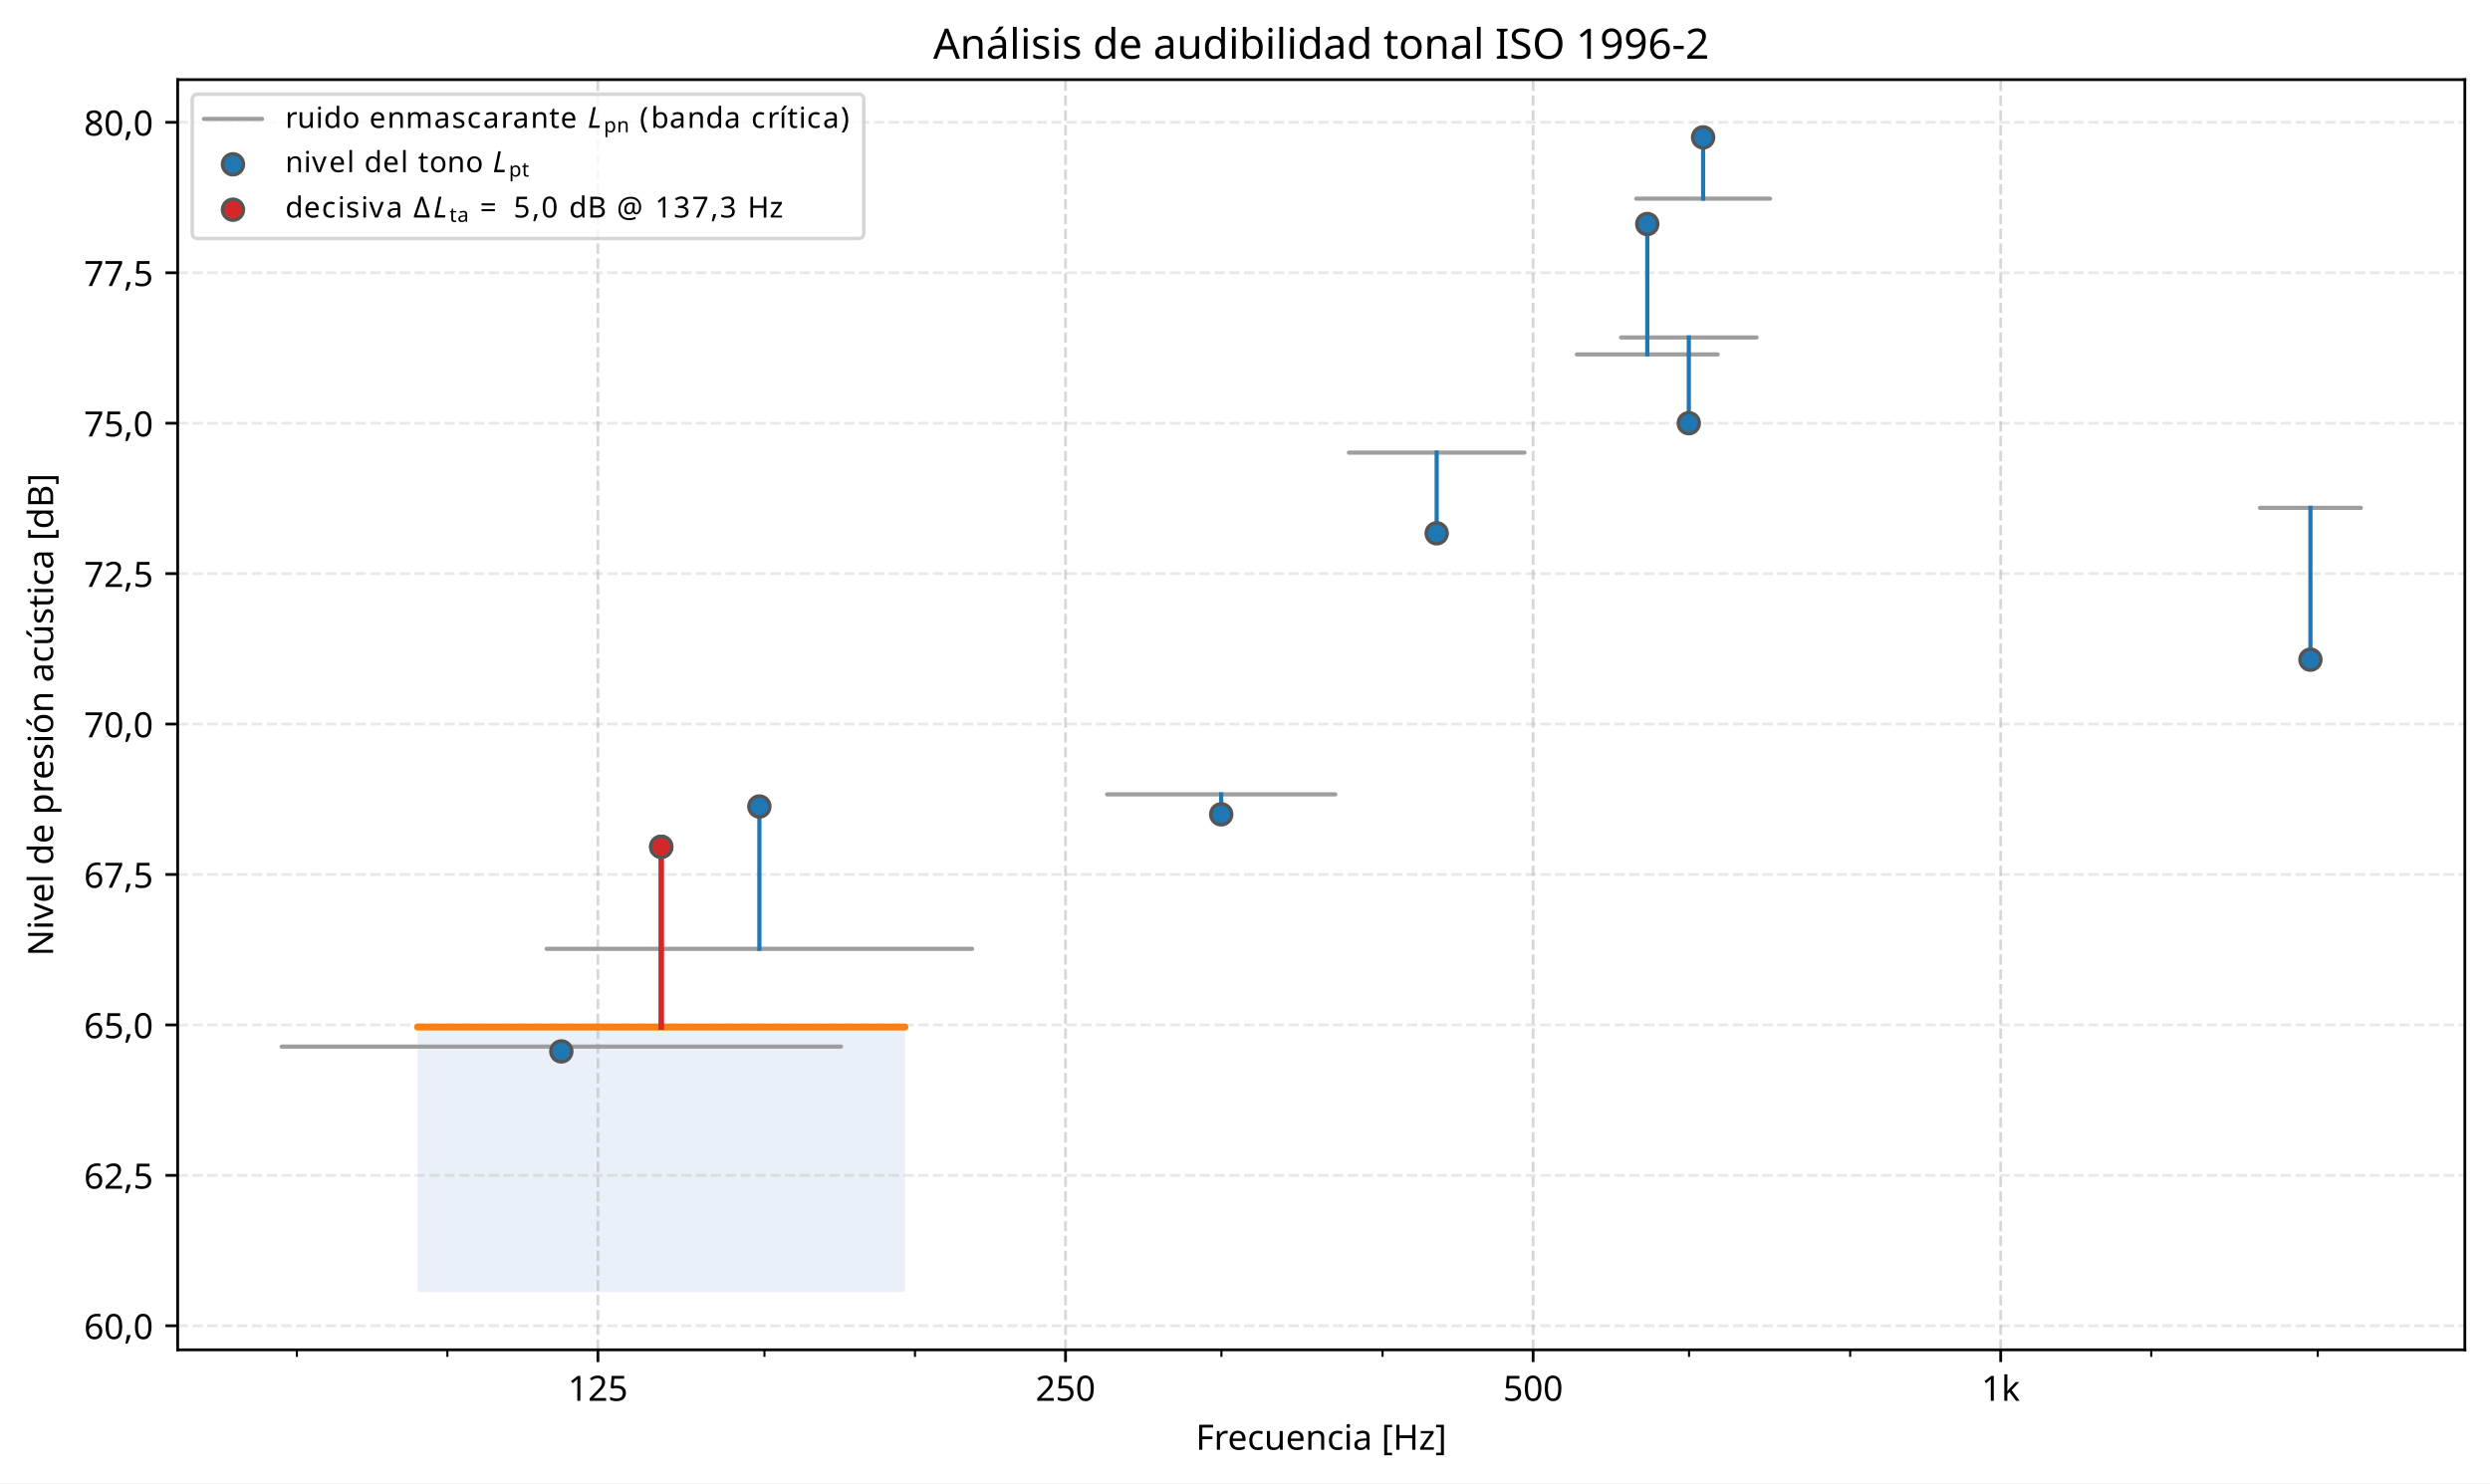
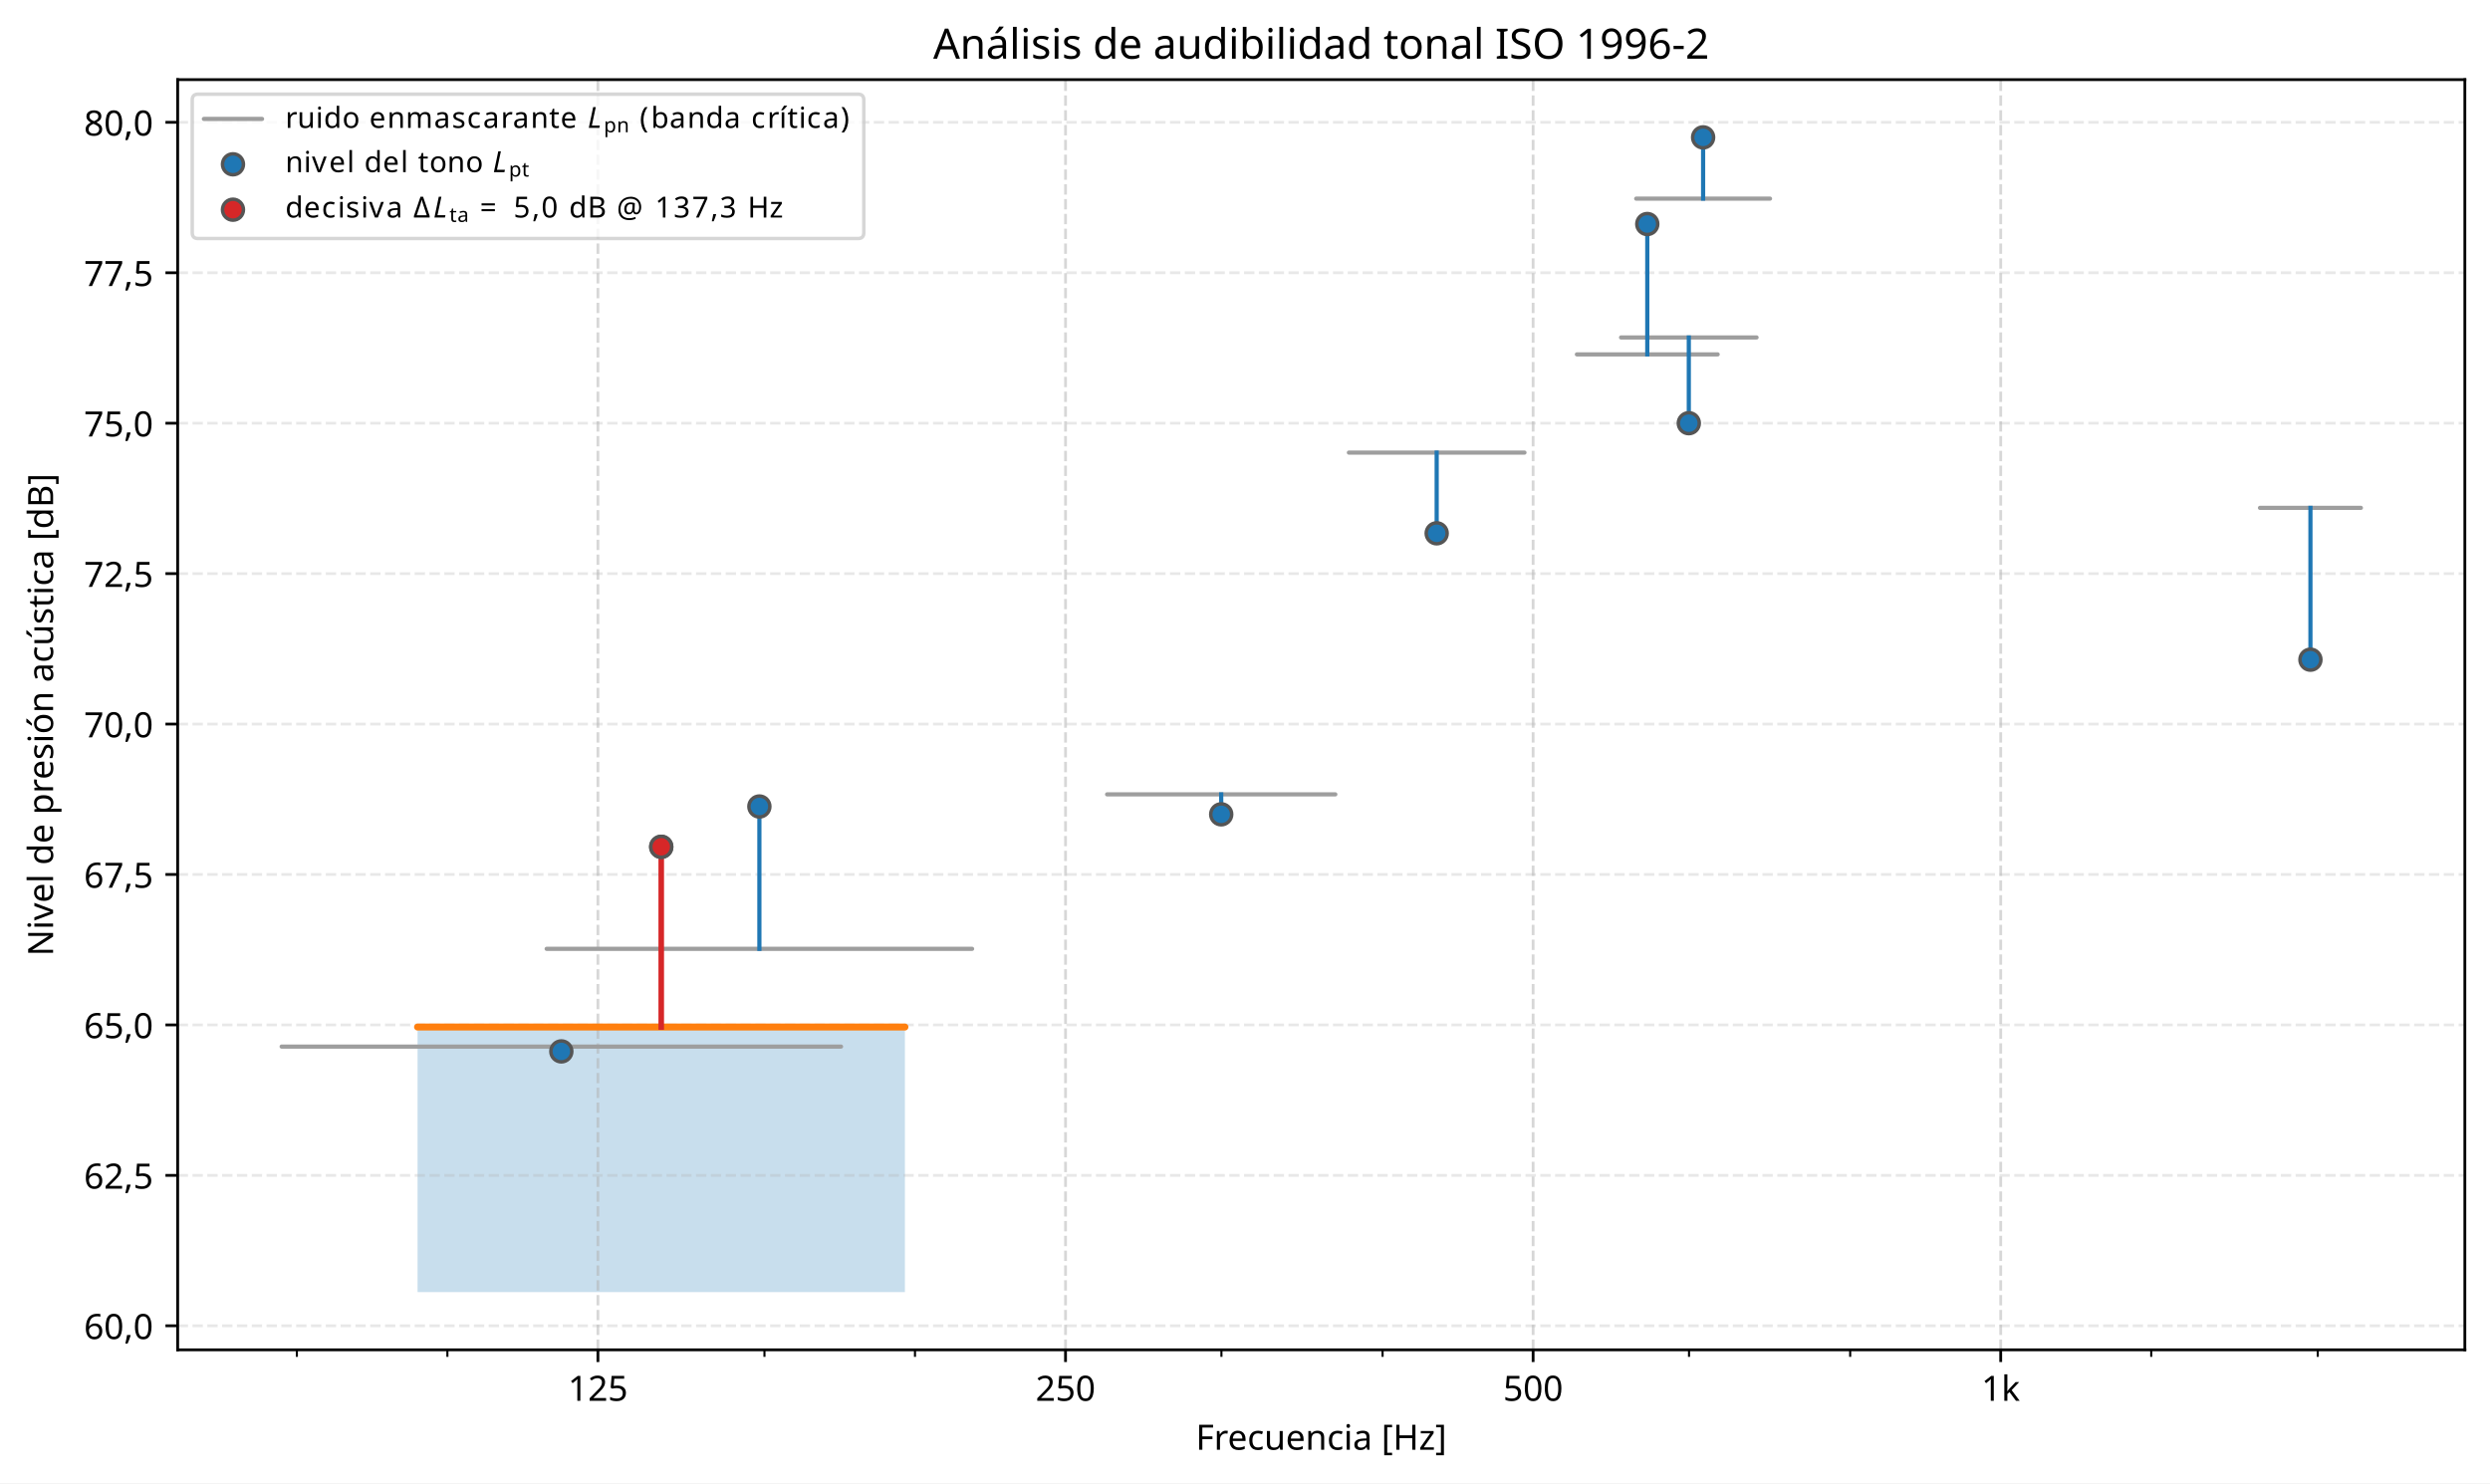
<svg xmlns="http://www.w3.org/2000/svg" xmlns:xlink="http://www.w3.org/1999/xlink" width="712.824pt" height="424.635pt" viewBox="0 0 712.824 424.635" version="1.1">
  <defs>
    <style type="text/css">*{stroke-linejoin: round; stroke-linecap: butt}</style>
  </defs>
  <g id="figure_1">
    <g id="patch_1">
      <path d="M 0 424.635  L 712.824 424.635  L 712.824 0  L 0 0  z " style="fill: #ffffff" />
    </g>
    <g id="axes_1">
      <g id="patch_2">
        <path d="M 50.866 386.433  L 705.624 386.433  L 705.624 22.798  L 50.866 22.798  z " style="fill: #ffffff" />
      </g>
      <g id="FillBetweenPolyCollection_1">
-         <path d="M 119.538 294.021  L 119.538 369.905  L 259.053 369.905  L 259.053 294.021  L 259.053 294.021  L 119.538 294.021  z " clip-path="url(#p48a7c70b4d)" style="fill: #eaf0f8" />
+         <path d="M 119.538 294.021  L 119.538 369.905  L 259.053 369.905  L 259.053 294.021  L 259.053 294.021  L 119.538 294.021  z " clip-path="url(#p48a7c70b4d)" style="fill: #c8deed" />
      </g>
      <g id="matplotlib.axis_1">
        <g id="xtick_1">
          <g id="line2d_1">
            <path d="M 171.17 386.433  L 171.17 22.798  " clip-path="url(#p48a7c70b4d)" style="fill: none; stroke-dasharray: 2.96,1.28; stroke-dashoffset: 0; stroke: #b0b0b0; stroke-opacity: 0.5; stroke-width: 0.8" />
          </g>
          <g id="line2d_2">
            <defs>
              <path id="m3d27035b55" d="M 0 0  L 0 3.5  " style="stroke: #000000; stroke-width: 0.8" />
            </defs>
            <g>
              <use xlink:href="#m3d27035b55" x="171.17" y="386.433" style="stroke: #000000; stroke-width: 0.8" />
            </g>
          </g>
          <g id="text_1">
            <text style="font-size: 10px; font-family: sans-serif; text-anchor: middle" x="171.17" y="401.031" transform="rotate(-0 171.1702 401.0311)">125</text>
          </g>
        </g>
        <g id="xtick_2">
          <g id="line2d_3">
            <path d="M 305.031 386.433  L 305.031 22.798  " clip-path="url(#p48a7c70b4d)" style="fill: none; stroke-dasharray: 2.96,1.28; stroke-dashoffset: 0; stroke: #b0b0b0; stroke-opacity: 0.5; stroke-width: 0.8" />
          </g>
          <g id="line2d_4">
            <g>
              <use xlink:href="#m3d27035b55" x="305.031" y="386.433" style="stroke: #000000; stroke-width: 0.8" />
            </g>
          </g>
          <g id="text_2">
            <text style="font-size: 10px; font-family: sans-serif; text-anchor: middle" x="305.031" y="401.031" transform="rotate(-0 305.0308 401.0311)">250</text>
          </g>
        </g>
        <g id="xtick_3">
          <g id="line2d_5">
            <path d="M 438.891 386.433  L 438.891 22.798  " clip-path="url(#p48a7c70b4d)" style="fill: none; stroke-dasharray: 2.96,1.28; stroke-dashoffset: 0; stroke: #b0b0b0; stroke-opacity: 0.5; stroke-width: 0.8" />
          </g>
          <g id="line2d_6">
            <g>
              <use xlink:href="#m3d27035b55" x="438.891" y="386.433" style="stroke: #000000; stroke-width: 0.8" />
            </g>
          </g>
          <g id="text_3">
            <text style="font-size: 10px; font-family: sans-serif; text-anchor: middle" x="438.891" y="401.031" transform="rotate(-0 438.8913 401.0311)">500</text>
          </g>
        </g>
        <g id="xtick_4">
          <g id="line2d_7">
            <path d="M 572.752 386.433  L 572.752 22.798  " clip-path="url(#p48a7c70b4d)" style="fill: none; stroke-dasharray: 2.96,1.28; stroke-dashoffset: 0; stroke: #b0b0b0; stroke-opacity: 0.5; stroke-width: 0.8" />
          </g>
          <g id="line2d_8">
            <g>
              <use xlink:href="#m3d27035b55" x="572.752" y="386.433" style="stroke: #000000; stroke-width: 0.8" />
            </g>
          </g>
          <g id="text_4">
            <text style="font-size: 10px; font-family: sans-serif; text-anchor: middle" x="572.752" y="401.032" transform="rotate(-0 572.7518 401.0319)">1k</text>
          </g>
        </g>
        <g id="xtick_5">
          <g id="line2d_9">
            <defs>
              <path id="md1b22fa4b4" d="M 0 0  L 0 2  " style="stroke: #000000; stroke-width: 0.6" />
            </defs>
            <g>
              <use xlink:href="#md1b22fa4b4" x="84.983" y="386.433" style="stroke: #000000; stroke-width: 0.6" />
            </g>
          </g>
        </g>
        <g id="xtick_6">
          <g id="line2d_10">
            <g>
              <use xlink:href="#md1b22fa4b4" x="128.077" y="386.433" style="stroke: #000000; stroke-width: 0.6" />
            </g>
          </g>
        </g>
        <g id="xtick_7">
          <g id="line2d_11">
            <g>
              <use xlink:href="#md1b22fa4b4" x="218.844" y="386.433" style="stroke: #000000; stroke-width: 0.6" />
            </g>
          </g>
        </g>
        <g id="xtick_8">
          <g id="line2d_12">
            <g>
              <use xlink:href="#md1b22fa4b4" x="261.937" y="386.433" style="stroke: #000000; stroke-width: 0.6" />
            </g>
          </g>
        </g>
        <g id="xtick_9">
          <g id="line2d_13">
            <g>
              <use xlink:href="#md1b22fa4b4" x="349.663" y="386.433" style="stroke: #000000; stroke-width: 0.6" />
            </g>
          </g>
        </g>
        <g id="xtick_10">
          <g id="line2d_14">
            <g>
              <use xlink:href="#md1b22fa4b4" x="395.798" y="386.433" style="stroke: #000000; stroke-width: 0.6" />
            </g>
          </g>
        </g>
        <g id="xtick_11">
          <g id="line2d_15">
            <g>
              <use xlink:href="#md1b22fa4b4" x="483.524" y="386.433" style="stroke: #000000; stroke-width: 0.6" />
            </g>
          </g>
        </g>
        <g id="xtick_12">
          <g id="line2d_16">
            <g>
              <use xlink:href="#md1b22fa4b4" x="529.658" y="386.433" style="stroke: #000000; stroke-width: 0.6" />
            </g>
          </g>
        </g>
        <g id="xtick_13">
          <g id="line2d_17">
            <g>
              <use xlink:href="#md1b22fa4b4" x="615.845" y="386.433" style="stroke: #000000; stroke-width: 0.6" />
            </g>
          </g>
        </g>
        <g id="xtick_14">
          <g id="line2d_18">
            <g>
              <use xlink:href="#md1b22fa4b4" x="663.519" y="386.433" style="stroke: #000000; stroke-width: 0.6" />
            </g>
          </g>
        </g>
        <g id="text_5">
          <text style="font-size: 10px; font-family: sans-serif; text-anchor: middle" x="378.245" y="415.033" transform="rotate(-0 378.2452 415.0327)">Frecuencia [Hz]</text>
        </g>
      </g>
      <g id="matplotlib.axis_2">
        <g id="ytick_1">
          <g id="line2d_19">
            <path d="M 50.866 379.551  L 705.624 379.551  " clip-path="url(#p48a7c70b4d)" style="fill: none; stroke-dasharray: 2.96,1.28; stroke-dashoffset: 0; stroke: #b0b0b0; stroke-opacity: 0.3; stroke-width: 0.8" />
          </g>
          <g id="line2d_20">
            <defs>
              <path id="mef640d9f3a" d="M 0 0  L -3.5 0  " style="stroke: #000000; stroke-width: 0.8" />
            </defs>
            <g>
              <use xlink:href="#mef640d9f3a" x="50.866" y="379.551" style="stroke: #000000; stroke-width: 0.8" />
            </g>
          </g>
          <g id="text_6">
            <text style="font-size: 10px; font-family: sans-serif; text-anchor: end" x="43.866" y="383.35" transform="rotate(-0 43.86641 383.3503)">60,0</text>
          </g>
        </g>
        <g id="ytick_2">
          <g id="line2d_21">
            <path d="M 50.866 336.485  L 705.624 336.485  " clip-path="url(#p48a7c70b4d)" style="fill: none; stroke-dasharray: 2.96,1.28; stroke-dashoffset: 0; stroke: #b0b0b0; stroke-opacity: 0.3; stroke-width: 0.8" />
          </g>
          <g id="line2d_22">
            <g>
              <use xlink:href="#mef640d9f3a" x="50.866" y="336.485" style="stroke: #000000; stroke-width: 0.8" />
            </g>
          </g>
          <g id="text_7">
            <text style="font-size: 10px; font-family: sans-serif; text-anchor: end" x="43.866" y="340.284" transform="rotate(-0 43.86641 340.2839)">62,5</text>
          </g>
        </g>
        <g id="ytick_3">
          <g id="line2d_23">
            <path d="M 50.866 293.419  L 705.624 293.419  " clip-path="url(#p48a7c70b4d)" style="fill: none; stroke-dasharray: 2.96,1.28; stroke-dashoffset: 0; stroke: #b0b0b0; stroke-opacity: 0.3; stroke-width: 0.8" />
          </g>
          <g id="line2d_24">
            <g>
              <use xlink:href="#mef640d9f3a" x="50.866" y="293.419" style="stroke: #000000; stroke-width: 0.8" />
            </g>
          </g>
          <g id="text_8">
            <text style="font-size: 10px; font-family: sans-serif; text-anchor: end" x="43.866" y="297.217" transform="rotate(-0 43.86641 297.2175)">65,0</text>
          </g>
        </g>
        <g id="ytick_4">
          <g id="line2d_25">
            <path d="M 50.866 250.352  L 705.624 250.352  " clip-path="url(#p48a7c70b4d)" style="fill: none; stroke-dasharray: 2.96,1.28; stroke-dashoffset: 0; stroke: #b0b0b0; stroke-opacity: 0.3; stroke-width: 0.8" />
          </g>
          <g id="line2d_26">
            <g>
              <use xlink:href="#mef640d9f3a" x="50.866" y="250.352" style="stroke: #000000; stroke-width: 0.8" />
            </g>
          </g>
          <g id="text_9">
            <text style="font-size: 10px; font-family: sans-serif; text-anchor: end" x="43.866" y="254.151" transform="rotate(-0 43.86641 254.1511)">67,5</text>
          </g>
        </g>
        <g id="ytick_5">
          <g id="line2d_27">
            <path d="M 50.866 207.286  L 705.624 207.286  " clip-path="url(#p48a7c70b4d)" style="fill: none; stroke-dasharray: 2.96,1.28; stroke-dashoffset: 0; stroke: #b0b0b0; stroke-opacity: 0.3; stroke-width: 0.8" />
          </g>
          <g id="line2d_28">
            <g>
              <use xlink:href="#mef640d9f3a" x="50.866" y="207.286" style="stroke: #000000; stroke-width: 0.8" />
            </g>
          </g>
          <g id="text_10">
            <text style="font-size: 10px; font-family: sans-serif; text-anchor: end" x="43.866" y="211.085" transform="rotate(-0 43.86641 211.0847)">70,0</text>
          </g>
        </g>
        <g id="ytick_6">
          <g id="line2d_29">
            <path d="M 50.866 164.22  L 705.624 164.22  " clip-path="url(#p48a7c70b4d)" style="fill: none; stroke-dasharray: 2.96,1.28; stroke-dashoffset: 0; stroke: #b0b0b0; stroke-opacity: 0.3; stroke-width: 0.8" />
          </g>
          <g id="line2d_30">
            <g>
              <use xlink:href="#mef640d9f3a" x="50.866" y="164.22" style="stroke: #000000; stroke-width: 0.8" />
            </g>
          </g>
          <g id="text_11">
            <text style="font-size: 10px; font-family: sans-serif; text-anchor: end" x="43.866" y="168.018" transform="rotate(-0 43.86641 168.0183)">72,5</text>
          </g>
        </g>
        <g id="ytick_7">
          <g id="line2d_31">
            <path d="M 50.866 121.153  L 705.624 121.153  " clip-path="url(#p48a7c70b4d)" style="fill: none; stroke-dasharray: 2.96,1.28; stroke-dashoffset: 0; stroke: #b0b0b0; stroke-opacity: 0.3; stroke-width: 0.8" />
          </g>
          <g id="line2d_32">
            <g>
              <use xlink:href="#mef640d9f3a" x="50.866" y="121.153" style="stroke: #000000; stroke-width: 0.8" />
            </g>
          </g>
          <g id="text_12">
            <text style="font-size: 10px; font-family: sans-serif; text-anchor: end" x="43.866" y="124.952" transform="rotate(-0 43.86641 124.952)">75,0</text>
          </g>
        </g>
        <g id="ytick_8">
          <g id="line2d_33">
            <path d="M 50.866 78.087  L 705.624 78.087  " clip-path="url(#p48a7c70b4d)" style="fill: none; stroke-dasharray: 2.96,1.28; stroke-dashoffset: 0; stroke: #b0b0b0; stroke-opacity: 0.3; stroke-width: 0.8" />
          </g>
          <g id="line2d_34">
            <g>
              <use xlink:href="#mef640d9f3a" x="50.866" y="78.087" style="stroke: #000000; stroke-width: 0.8" />
            </g>
          </g>
          <g id="text_13">
            <text style="font-size: 10px; font-family: sans-serif; text-anchor: end" x="43.866" y="81.886" transform="rotate(-0 43.86641 81.88558)">77,5</text>
          </g>
        </g>
        <g id="ytick_9">
          <g id="line2d_35">
            <path d="M 50.866 35.02  L 705.624 35.02  " clip-path="url(#p48a7c70b4d)" style="fill: none; stroke-dasharray: 2.96,1.28; stroke-dashoffset: 0; stroke: #b0b0b0; stroke-opacity: 0.3; stroke-width: 0.8" />
          </g>
          <g id="line2d_36">
            <g>
              <use xlink:href="#mef640d9f3a" x="50.866" y="35.02" style="stroke: #000000; stroke-width: 0.8" />
            </g>
          </g>
          <g id="text_14">
            <text style="font-size: 10px; font-family: sans-serif; text-anchor: end" x="43.866" y="38.819" transform="rotate(-0 43.86641 38.81919)">80,0</text>
          </g>
        </g>
        <g id="text_15">
          <text style="font-size: 10px; font-family: sans-serif; text-anchor: middle" x="15.198" y="204.616" transform="rotate(-90 15.19844 204.6158)">Nivel de presión acústica [dB]</text>
        </g>
      </g>
      <g id="line2d_37">
        <path d="M 80.628 299.618  L 240.761 299.618  " clip-path="url(#p48a7c70b4d)" style="fill: none; stroke: #9e9e9e; stroke-width: 1.2; stroke-linecap: round" />
      </g>
      <g id="line2d_38">
        <path d="M 119.538 294.021  L 259.053 294.021  " clip-path="url(#p48a7c70b4d)" style="fill: none; stroke: #ff7f0e; stroke-width: 2; stroke-linecap: round" />
      </g>
      <g id="line2d_39">
        <path d="M 156.493 271.634  L 278.287 271.634  " clip-path="url(#p48a7c70b4d)" style="fill: none; stroke: #9e9e9e; stroke-width: 1.2; stroke-linecap: round" />
      </g>
      <g id="line2d_40">
        <path d="M 316.936 227.411  L 382.268 227.411  " clip-path="url(#p48a7c70b4d)" style="fill: none; stroke: #9e9e9e; stroke-width: 1.2; stroke-linecap: round" />
      </g>
      <g id="line2d_41">
        <path d="M 386.156 129.571  L 436.415 129.571  " clip-path="url(#p48a7c70b4d)" style="fill: none; stroke: #9e9e9e; stroke-width: 1.2; stroke-linecap: round" />
      </g>
      <g id="line2d_42">
        <path d="M 451.425 101.453  L 491.724 101.453  " clip-path="url(#p48a7c70b4d)" style="fill: none; stroke: #9e9e9e; stroke-width: 1.2; stroke-linecap: round" />
      </g>
      <g id="line2d_43">
        <path d="M 464.066 96.607  L 502.858 96.607  " clip-path="url(#p48a7c70b4d)" style="fill: none; stroke: #9e9e9e; stroke-width: 1.2; stroke-linecap: round" />
      </g>
      <g id="line2d_44">
        <path d="M 468.406 56.866  L 506.71 56.866  " clip-path="url(#p48a7c70b4d)" style="fill: none; stroke: #9e9e9e; stroke-width: 1.2; stroke-linecap: round" />
      </g>
      <g id="line2d_45">
        <path d="M 646.977 145.391  L 675.862 145.391  " clip-path="url(#p48a7c70b4d)" style="fill: none; stroke: #9e9e9e; stroke-width: 1.2; stroke-linecap: round" />
      </g>
      <g id="patch_3">
        <path d="M 50.866 386.433  L 50.866 22.798  " style="fill: none; stroke: #000000; stroke-width: 0.8; stroke-linejoin: miter; stroke-linecap: square" />
      </g>
      <g id="patch_4">
        <path d="M 705.624 386.433  L 705.624 22.798  " style="fill: none; stroke: #000000; stroke-width: 0.8; stroke-linejoin: miter; stroke-linecap: square" />
      </g>
      <g id="patch_5">
        <path d="M 50.866 386.433  L 705.624 386.433  " style="fill: none; stroke: #000000; stroke-width: 0.8; stroke-linejoin: miter; stroke-linecap: square" />
      </g>
      <g id="patch_6">
        <path d="M 50.866 22.798  L 705.624 22.798  " style="fill: none; stroke: #000000; stroke-width: 0.8; stroke-linejoin: miter; stroke-linecap: square" />
      </g>
      <g id="line2d_46">
        <path d="M 160.694 299.618  L 160.694 300.998  " clip-path="url(#p48a7c70b4d)" style="fill: none; stroke: #1f77b4; stroke-width: 1.2; stroke-linecap: square" />
      </g>
      <g id="line2d_47">
        <path d="M 189.295 294.021  L 189.295 242.428  " clip-path="url(#p48a7c70b4d)" style="fill: none; stroke: #d62728; stroke-width: 1.6; stroke-linecap: square" />
      </g>
      <g id="line2d_48">
        <path d="M 217.39 271.634  L 217.39 230.886  " clip-path="url(#p48a7c70b4d)" style="fill: none; stroke: #1f77b4; stroke-width: 1.2; stroke-linecap: square" />
      </g>
      <g id="line2d_49">
        <path d="M 349.602 227.411  L 349.602 233.126  " clip-path="url(#p48a7c70b4d)" style="fill: none; stroke: #1f77b4; stroke-width: 1.2; stroke-linecap: square" />
      </g>
      <g id="line2d_50">
        <path d="M 411.285 129.571  L 411.285 152.678  " clip-path="url(#p48a7c70b4d)" style="fill: none; stroke: #1f77b4; stroke-width: 1.2; stroke-linecap: square" />
      </g>
      <g id="line2d_51">
        <path d="M 471.574 101.453  L 471.574 64.133  " clip-path="url(#p48a7c70b4d)" style="fill: none; stroke: #1f77b4; stroke-width: 1.2; stroke-linecap: square" />
      </g>
      <g id="line2d_52">
        <path d="M 483.462 96.607  L 483.462 121.153  " clip-path="url(#p48a7c70b4d)" style="fill: none; stroke: #1f77b4; stroke-width: 1.2; stroke-linecap: square" />
      </g>
      <g id="line2d_53">
        <path d="M 487.558 56.866  L 487.558 39.327  " clip-path="url(#p48a7c70b4d)" style="fill: none; stroke: #1f77b4; stroke-width: 1.2; stroke-linecap: square" />
      </g>
      <g id="line2d_54">
        <path d="M 661.419 145.391  L 661.419 188.853  " clip-path="url(#p48a7c70b4d)" style="fill: none; stroke: #1f77b4; stroke-width: 1.2; stroke-linecap: square" />
      </g>
      <g id="text_16">
        <text style="font-size: 12px; font-family: sans-serif; text-anchor: middle" x="378.245" y="16.798" transform="rotate(-0 378.2452 16.79812)">Análisis de audibilidad tonal ISO 1996-2</text>
      </g>
      <g id="line2d_55">
        <defs>
          <path id="mfdebc60bc8" d="M 0 3  C 0.796 3 1.559 2.684 2.121 2.121  C 2.684 1.559 3 0.796 3 0  C 3 -0.796 2.684 -1.559 2.121 -2.121  C 1.559 -2.684 0.796 -3 0 -3  C -0.796 -3 -1.559 -2.684 -2.121 -2.121  C -2.684 -1.559 -3 -0.796 -3 0  C -3 0.796 -2.684 1.559 -2.121 2.121  C -1.559 2.684 -0.796 3 0 3  z " style="stroke: #555555" />
        </defs>
        <g clip-path="url(#p48a7c70b4d)">
          <use xlink:href="#mfdebc60bc8" x="160.694" y="300.998" style="fill: #1f77b4; stroke: #555555" />
          <use xlink:href="#mfdebc60bc8" x="189.295" y="242.428" style="fill: #1f77b4; stroke: #555555" />
          <use xlink:href="#mfdebc60bc8" x="217.39" y="230.886" style="fill: #1f77b4; stroke: #555555" />
          <use xlink:href="#mfdebc60bc8" x="349.602" y="233.126" style="fill: #1f77b4; stroke: #555555" />
          <use xlink:href="#mfdebc60bc8" x="411.285" y="152.678" style="fill: #1f77b4; stroke: #555555" />
          <use xlink:href="#mfdebc60bc8" x="471.574" y="64.133" style="fill: #1f77b4; stroke: #555555" />
          <use xlink:href="#mfdebc60bc8" x="483.462" y="121.153" style="fill: #1f77b4; stroke: #555555" />
          <use xlink:href="#mfdebc60bc8" x="487.558" y="39.327" style="fill: #1f77b4; stroke: #555555" />
          <use xlink:href="#mfdebc60bc8" x="661.419" y="188.853" style="fill: #1f77b4; stroke: #555555" />
        </g>
      </g>
      <g id="line2d_56">
        <defs>
          <path id="mb5ccaaa19e" d="M 0 3  C 0.796 3 1.559 2.684 2.121 2.121  C 2.684 1.559 3 0.796 3 0  C 3 -0.796 2.684 -1.559 2.121 -2.121  C 1.559 -2.684 0.796 -3 0 -3  C -0.796 -3 -1.559 -2.684 -2.121 -2.121  C -2.684 -1.559 -3 -0.796 -3 0  C -3 0.796 -2.684 1.559 -2.121 2.121  C -1.559 2.684 -0.796 3 0 3  z " style="stroke: #555555" />
        </defs>
        <g clip-path="url(#p48a7c70b4d)">
          <use xlink:href="#mb5ccaaa19e" x="189.295" y="242.428" style="fill: #d62728; stroke: #555555" />
        </g>
      </g>
      <g id="legend_1">
        <g id="patch_7">
          <path d="M 56.697 68.282  L 245.622 68.282  Q 247.288 68.282 247.288 66.616  L 247.288 28.629  Q 247.288 26.963 245.622 26.963  L 56.697 26.963  Q 55.031 26.963 55.031 28.629  L 55.031 66.616  Q 55.031 68.282 56.697 68.282  z " style="fill: #ffffff; opacity: 0.8; stroke: #cccccc; stroke-linejoin: miter" />
        </g>
        <g id="line2d_57">
          <path d="M 58.363 34.044  L 66.693 34.044  L 75.023 34.044  " style="fill: none; stroke: #9e9e9e; stroke-width: 1.2; stroke-linecap: round" />
        </g>
        <g id="text_17">
          <g transform="translate(81.68741 36.95913)">
            <text>
              <tspan x="0" y="-0.344" style="font-size: 8.33px; font-family: sans-serif">r</tspan>
              <tspan x="3.424" y="-0.344" style="font-size: 8.33px; font-family: sans-serif">u</tspan>
              <tspan x="8.702" y="-0.344" style="font-size: 8.33px; font-family: sans-serif">i</tspan>
              <tspan x="11.016" y="-0.344" style="font-size: 8.33px; font-family: sans-serif">d</tspan>
              <tspan x="16.302" y="-0.344" style="font-size: 8.33px; font-family: sans-serif">o</tspan>
              <tspan x="21.398" y="-0.344" style="font-size: 8.33px; font-family: sans-serif"> </tspan>
              <tspan x="24.045" y="-0.344" style="font-size: 8.33px; font-family: sans-serif">e</tspan>
              <tspan x="29.169" y="-0.344" style="font-size: 8.33px; font-family: sans-serif">n</tspan>
              <tspan x="34.447" y="-0.344" style="font-size: 8.33px; font-family: sans-serif">m</tspan>
              <tspan x="42.56" y="-0.344" style="font-size: 8.33px; font-family: sans-serif">a</tspan>
              <tspan x="47.663" y="-0.344" style="font-size: 8.33px; font-family: sans-serif">s</tspan>
              <tspan x="52.002" y="-0.344" style="font-size: 8.33px; font-family: sans-serif">c</tspan>
              <tspan x="56.581" y="-0.344" style="font-size: 8.33px; font-family: sans-serif">a</tspan>
              <tspan x="61.684" y="-0.344" style="font-size: 8.33px; font-family: sans-serif">r</tspan>
              <tspan x="65.108" y="-0.344" style="font-size: 8.33px; font-family: sans-serif">a</tspan>
              <tspan x="70.212" y="-0.344" style="font-size: 8.33px; font-family: sans-serif">n</tspan>
              <tspan x="75.49" y="-0.344" style="font-size: 8.33px; font-family: sans-serif">t</tspan>
              <tspan x="78.755" y="-0.344" style="font-size: 8.33px; font-family: sans-serif">e</tspan>
              <tspan x="83.879" y="-0.344" style="font-size: 8.33px; font-family: sans-serif"> </tspan>
              <tspan x="98.789" y="-0.344" style="font-size: 8.33px; font-family: sans-serif"> </tspan>
              <tspan x="101.437" y="-0.344" style="font-size: 8.33px; font-family: sans-serif">(</tspan>
              <tspan x="104.686" y="-0.344" style="font-size: 8.33px; font-family: sans-serif">b</tspan>
              <tspan x="109.972" y="-0.344" style="font-size: 8.33px; font-family: sans-serif">a</tspan>
              <tspan x="115.075" y="-0.344" style="font-size: 8.33px; font-family: sans-serif">n</tspan>
              <tspan x="120.354" y="-0.344" style="font-size: 8.33px; font-family: sans-serif">d</tspan>
              <tspan x="125.64" y="-0.344" style="font-size: 8.33px; font-family: sans-serif">a</tspan>
              <tspan x="130.744" y="-0.344" style="font-size: 8.33px; font-family: sans-serif"> </tspan>
              <tspan x="133.391" y="-0.344" style="font-size: 8.33px; font-family: sans-serif">c</tspan>
              <tspan x="137.97" y="-0.344" style="font-size: 8.33px; font-family: sans-serif">r</tspan>
              <tspan x="141.394" y="-0.344" style="font-size: 8.33px; font-family: sans-serif">í</tspan>
              <tspan x="143.708" y="-0.344" style="font-size: 8.33px; font-family: sans-serif">t</tspan>
              <tspan x="146.973" y="-0.344" style="font-size: 8.33px; font-family: sans-serif">i</tspan>
              <tspan x="149.287" y="-0.344" style="font-size: 8.33px; font-family: sans-serif">c</tspan>
              <tspan x="153.866" y="-0.344" style="font-size: 8.33px; font-family: sans-serif">a</tspan>
              <tspan x="158.969" y="-0.344" style="font-size: 8.33px; font-family: sans-serif">)</tspan>
              <tspan x="86.526" y="-0.344" style="font-style: oblique; font-size: 8.33px; font-family: sans-serif">L</tspan>
              <tspan x="91.166" y="0.906" style="font-size: 5.831px; font-family: sans-serif">p</tspan>
              <tspan x="94.867" y="0.906" style="font-size: 5.831px; font-family: sans-serif">n</tspan>
            </text>
          </g>
        </g>
        <g id="line2d_58">
          <g>
            <use xlink:href="#mfdebc60bc8" x="66.693" y="47.038" style="fill: #1f77b4; stroke: #555555" />
          </g>
        </g>
        <g id="text_18">
          <g transform="translate(81.68741 49.95392)">
            <text>
              <tspan x="0" y="-0.672" style="font-size: 8.33px; font-family: sans-serif">n</tspan>
              <tspan x="5.278" y="-0.672" style="font-size: 8.33px; font-family: sans-serif">i</tspan>
              <tspan x="7.592" y="-0.672" style="font-size: 8.33px; font-family: sans-serif">v</tspan>
              <tspan x="12.521" y="-0.672" style="font-size: 8.33px; font-family: sans-serif">e</tspan>
              <tspan x="17.644" y="-0.672" style="font-size: 8.33px; font-family: sans-serif">l</tspan>
              <tspan x="19.958" y="-0.672" style="font-size: 8.33px; font-family: sans-serif"> </tspan>
              <tspan x="22.606" y="-0.672" style="font-size: 8.33px; font-family: sans-serif">d</tspan>
              <tspan x="27.892" y="-0.672" style="font-size: 8.33px; font-family: sans-serif">e</tspan>
              <tspan x="33.016" y="-0.672" style="font-size: 8.33px; font-family: sans-serif">l</tspan>
              <tspan x="35.329" y="-0.672" style="font-size: 8.33px; font-family: sans-serif"> </tspan>
              <tspan x="37.977" y="-0.672" style="font-size: 8.33px; font-family: sans-serif">t</tspan>
              <tspan x="41.242" y="-0.672" style="font-size: 8.33px; font-family: sans-serif">o</tspan>
              <tspan x="46.337" y="-0.672" style="font-size: 8.33px; font-family: sans-serif">n</tspan>
              <tspan x="51.616" y="-0.672" style="font-size: 8.33px; font-family: sans-serif">o</tspan>
              <tspan x="56.711" y="-0.672" style="font-size: 8.33px; font-family: sans-serif"> </tspan>
              <tspan x="59.358" y="-0.672" style="font-style: oblique; font-size: 8.33px; font-family: sans-serif">L</tspan>
              <tspan x="63.998" y="0.578" style="font-size: 5.831px; font-family: sans-serif">p</tspan>
              <tspan x="67.699" y="0.578" style="font-size: 5.831px; font-family: sans-serif">t</tspan>
            </text>
          </g>
        </g>
        <g id="line2d_59">
          <g>
            <use xlink:href="#mb5ccaaa19e" x="66.693" y="60.033" style="fill: #d62728; stroke: #555555" />
          </g>
        </g>
        <g id="text_19">
          <g transform="translate(81.68741 62.94873)">
            <text>
              <tspan x="0" y="-0.672" style="font-size: 8.33px; font-family: sans-serif">d</tspan>
              <tspan x="5.286" y="-0.672" style="font-size: 8.33px; font-family: sans-serif">e</tspan>
              <tspan x="10.41" y="-0.672" style="font-size: 8.33px; font-family: sans-serif">c</tspan>
              <tspan x="14.989" y="-0.672" style="font-size: 8.33px; font-family: sans-serif">i</tspan>
              <tspan x="17.303" y="-0.672" style="font-size: 8.33px; font-family: sans-serif">s</tspan>
              <tspan x="21.642" y="-0.672" style="font-size: 8.33px; font-family: sans-serif">i</tspan>
              <tspan x="23.956" y="-0.672" style="font-size: 8.33px; font-family: sans-serif">v</tspan>
              <tspan x="28.884" y="-0.672" style="font-size: 8.33px; font-family: sans-serif">a</tspan>
              <tspan x="33.988" y="-0.672" style="font-size: 8.33px; font-family: sans-serif"> </tspan>
              <tspan x="36.635" y="-0.672" style="font-size: 8.33px; font-family: sans-serif">Δ</tspan>
              <tspan x="53.058" y="-0.672" style="font-size: 8.33px; font-family: sans-serif"> </tspan>
              <tspan x="55.705" y="-0.672" style="font-size: 8.33px; font-family: sans-serif">=</tspan>
              <tspan x="62.683" y="-0.672" style="font-size: 8.33px; font-family: sans-serif"> </tspan>
              <tspan x="65.33" y="-0.672" style="font-size: 8.33px; font-family: sans-serif">5</tspan>
              <tspan x="70.629" y="-0.672" style="font-size: 8.33px; font-family: sans-serif">,</tspan>
              <tspan x="73.276" y="-0.672" style="font-size: 8.33px; font-family: sans-serif">0</tspan>
              <tspan x="78.575" y="-0.672" style="font-size: 8.33px; font-family: sans-serif"> </tspan>
              <tspan x="81.222" y="-0.672" style="font-size: 8.33px; font-family: sans-serif">d</tspan>
              <tspan x="86.509" y="-0.672" style="font-size: 8.33px; font-family: sans-serif">B</tspan>
              <tspan x="92.222" y="-0.672" style="font-size: 8.33px; font-family: sans-serif"> </tspan>
              <tspan x="94.869" y="-0.672" style="font-size: 8.33px; font-family: sans-serif">@</tspan>
              <tspan x="103.197" y="-0.672" style="font-size: 8.33px; font-family: sans-serif"> </tspan>
              <tspan x="105.845" y="-0.672" style="font-size: 8.33px; font-family: sans-serif">1</tspan>
              <tspan x="111.143" y="-0.672" style="font-size: 8.33px; font-family: sans-serif">3</tspan>
              <tspan x="116.442" y="-0.672" style="font-size: 8.33px; font-family: sans-serif">7</tspan>
              <tspan x="121.74" y="-0.672" style="font-size: 8.33px; font-family: sans-serif">,</tspan>
              <tspan x="124.388" y="-0.672" style="font-size: 8.33px; font-family: sans-serif">3</tspan>
              <tspan x="129.686" y="-0.672" style="font-size: 8.33px; font-family: sans-serif"> </tspan>
              <tspan x="132.334" y="-0.672" style="font-size: 8.33px; font-family: sans-serif">H</tspan>
              <tspan x="138.596" y="-0.672" style="font-size: 8.33px; font-family: sans-serif">z</tspan>
              <tspan x="42.332" y="-0.672" style="font-style: oblique; font-size: 8.33px; font-family: sans-serif">L</tspan>
              <tspan x="46.972" y="0.578" style="font-size: 5.831px; font-family: sans-serif">t</tspan>
              <tspan x="49.258" y="0.578" style="font-size: 5.831px; font-family: sans-serif">a</tspan>
            </text>
          </g>
        </g>
      </g>
    </g>
  </g>
  <defs>
    <clipPath id="p48a7c70b4d">
      <rect x="50.866" y="22.798" width="654.758" height="363.635" />
    </clipPath>
  </defs>
</svg>
